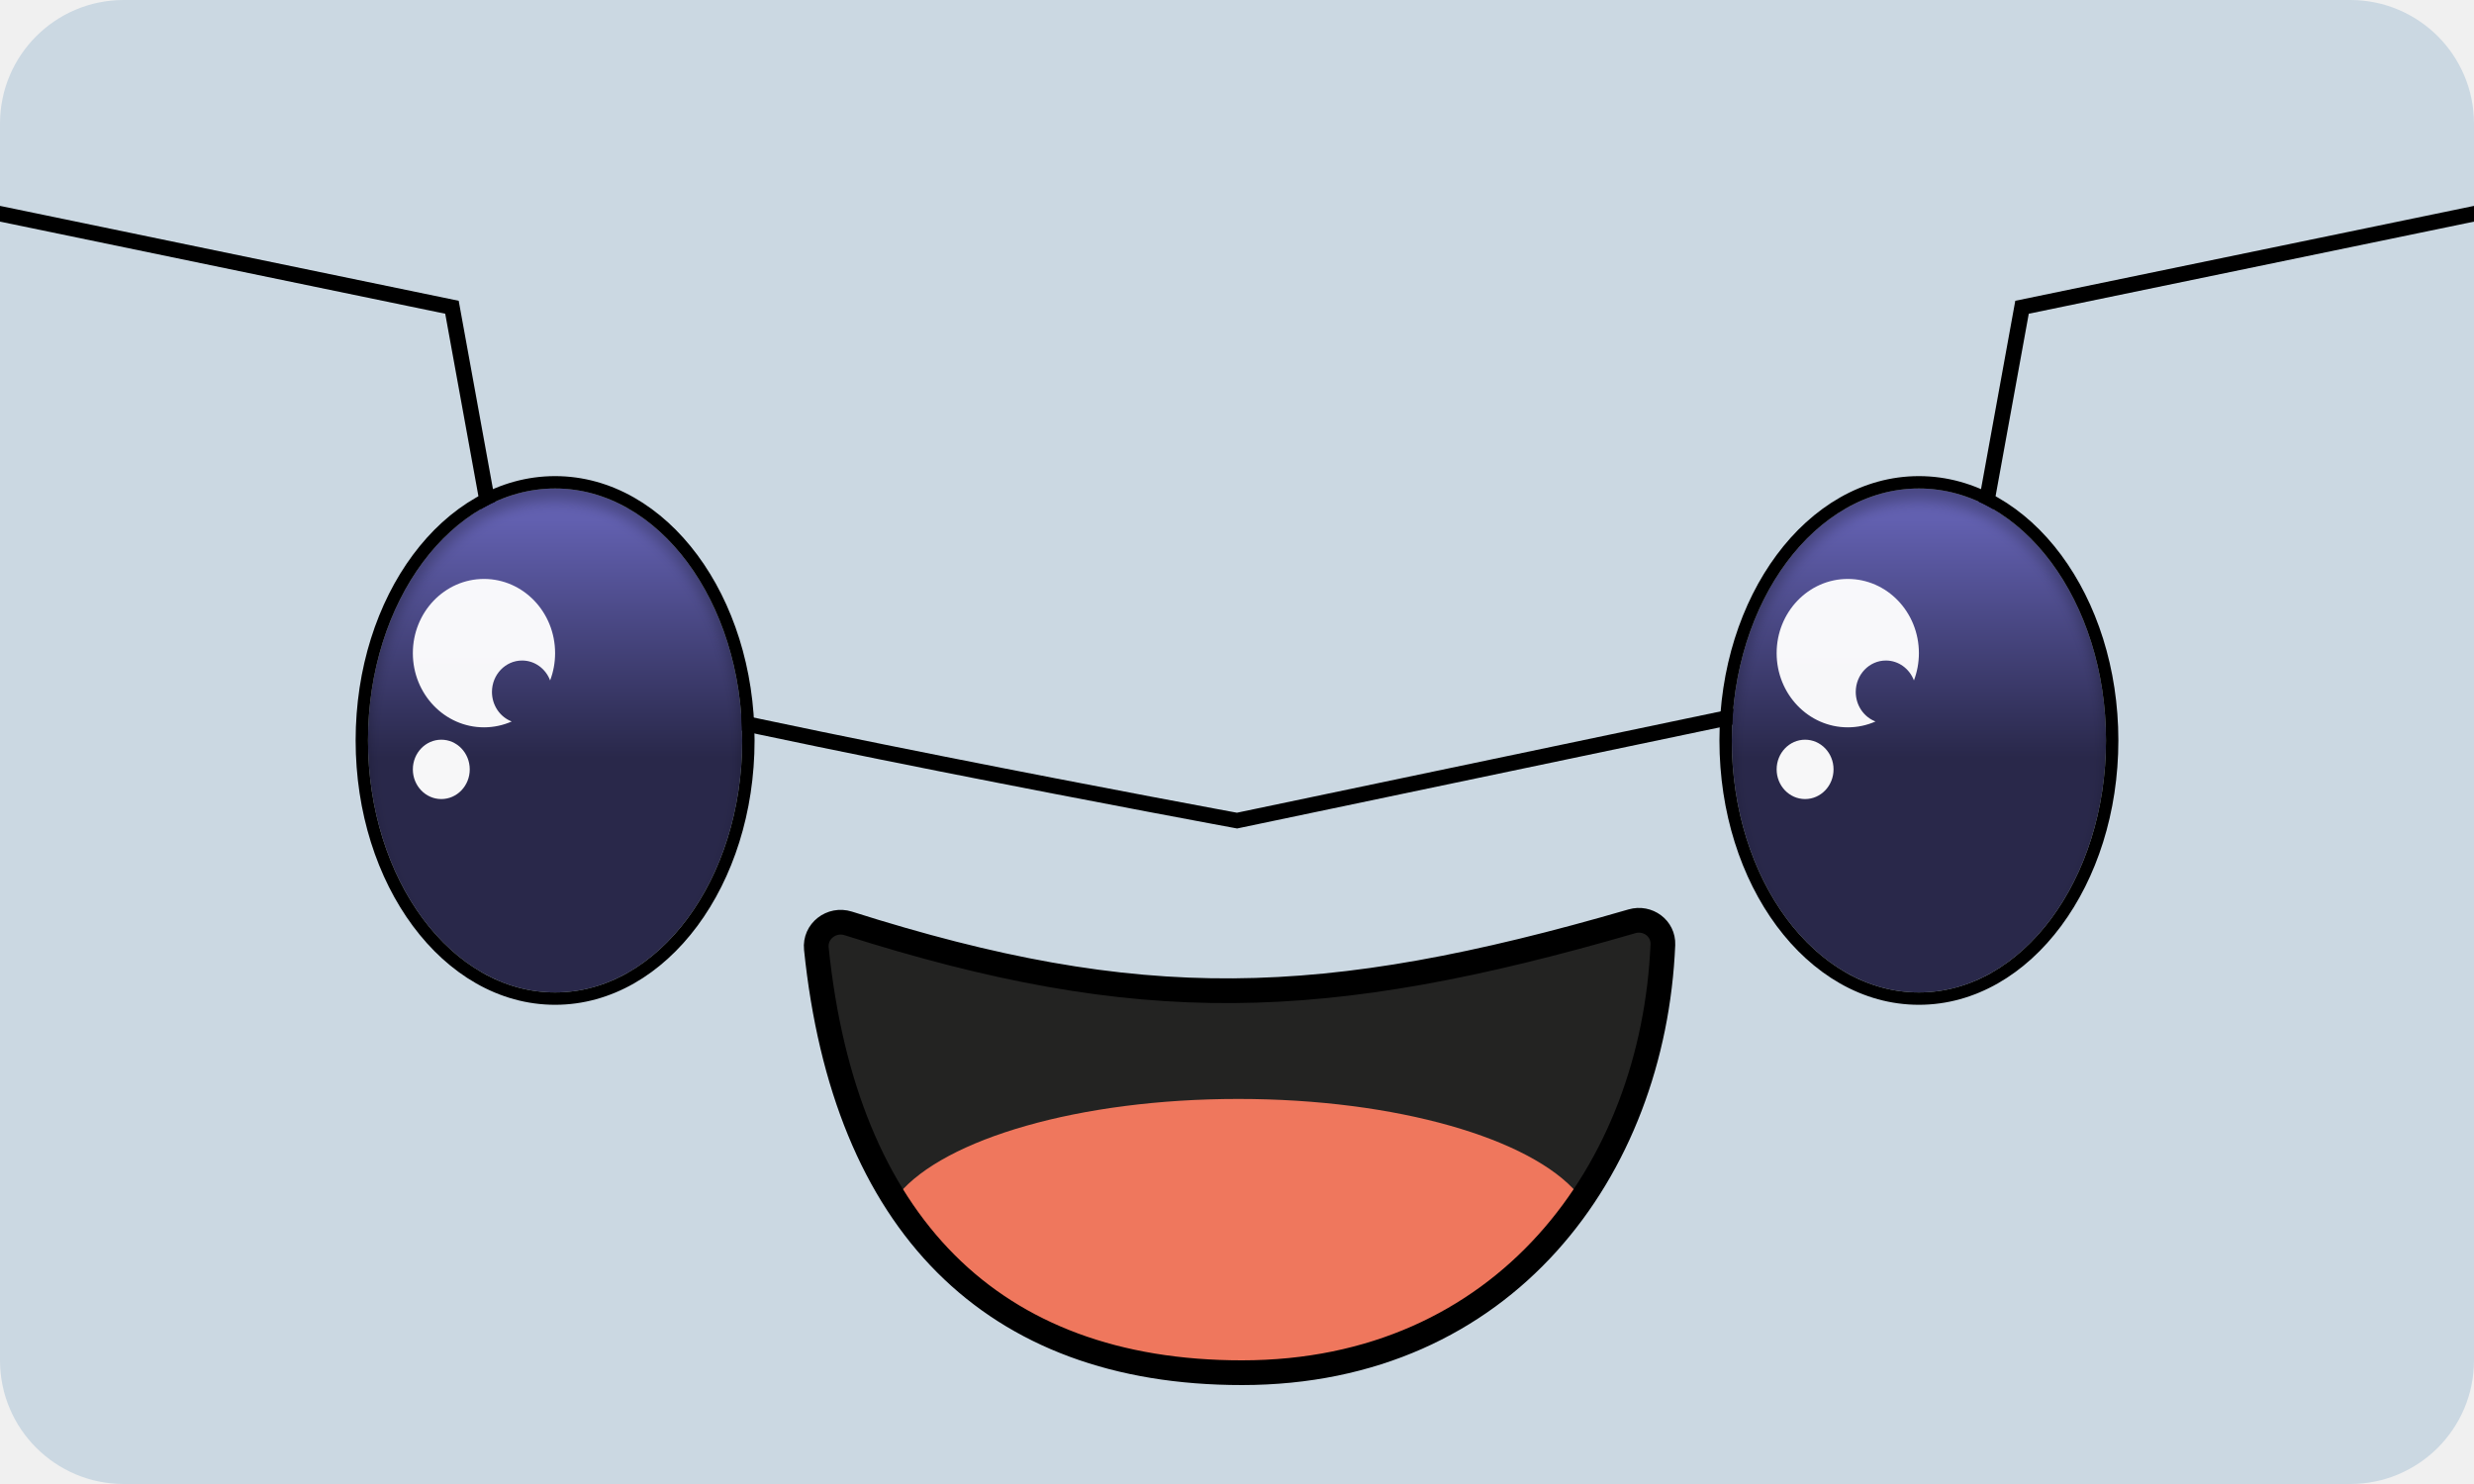
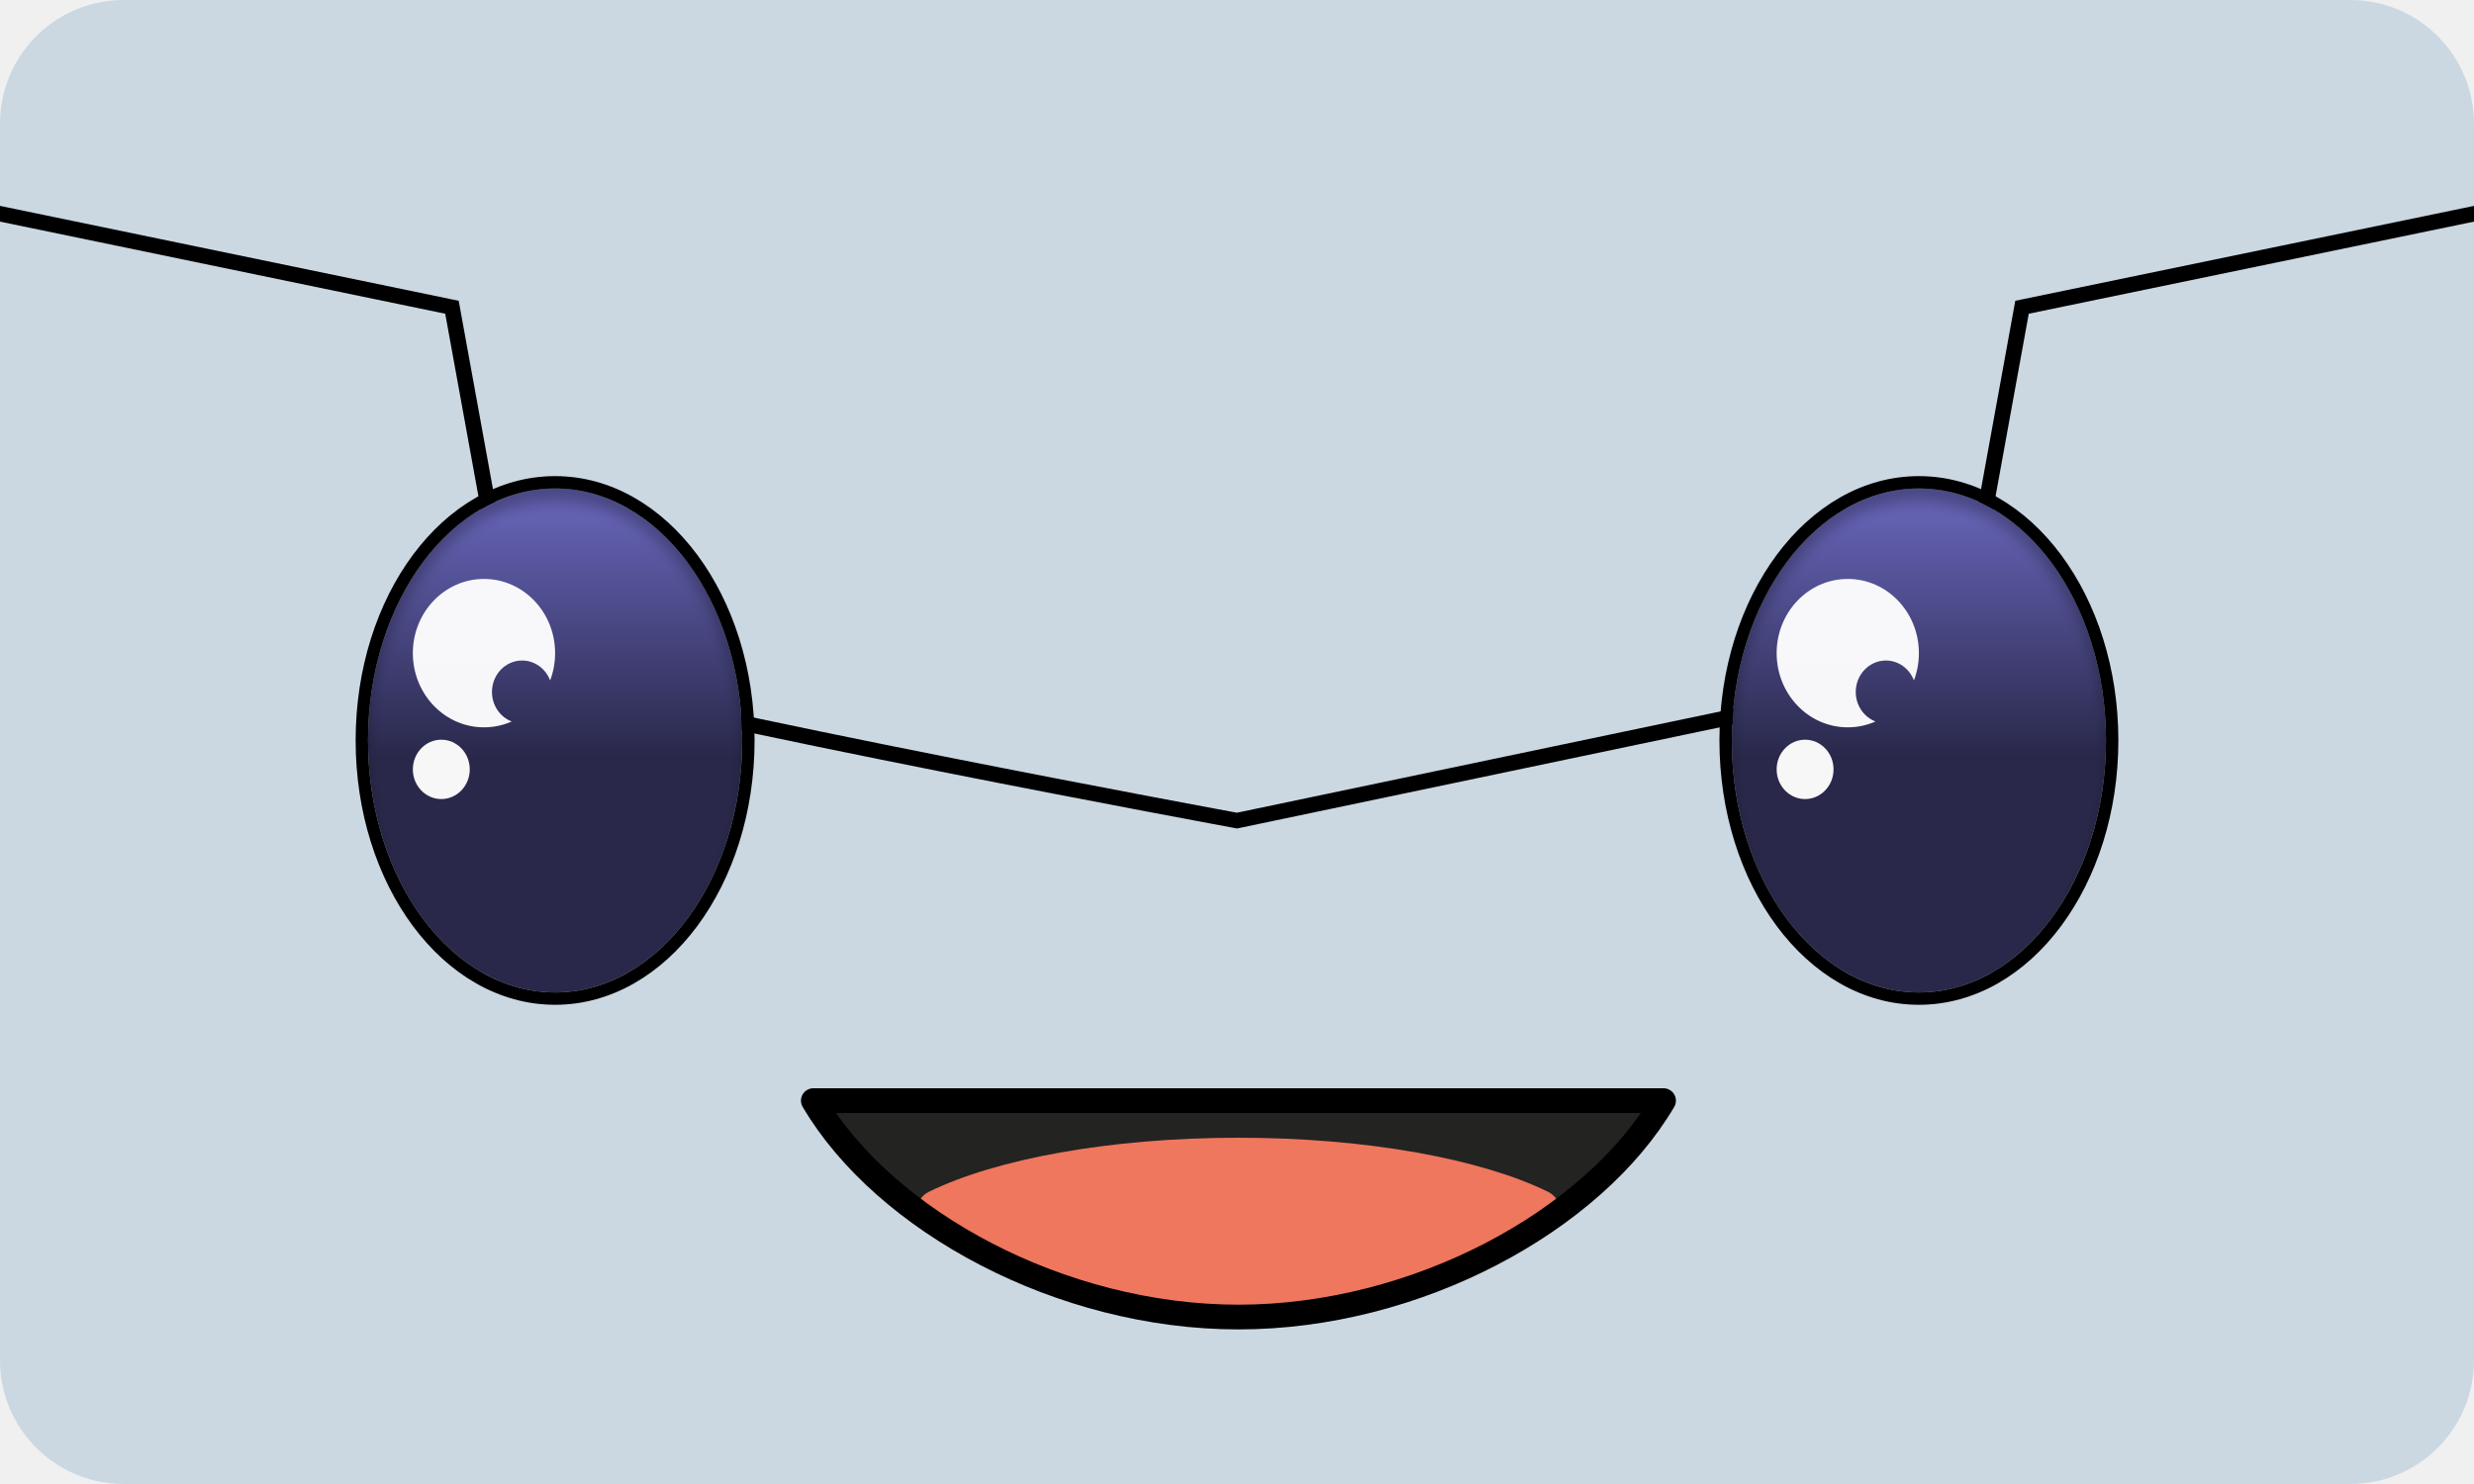
<svg xmlns="http://www.w3.org/2000/svg" width="800" height="480" viewBox="0 0 800 480" fill="none">
-   <g clip-path="url(#clip0_2195_261)">
+   <g clip-path="url(#clip0_2289_105)">
    <rect width="800" height="480" rx="40" fill="#CBD8E2" />
-     <path d="M653.85 99.382L651.374 98.918L651.67 97.289L653.309 96.95L653.85 99.382ZM911.407 46.081L911.947 48.514L654.39 101.815L653.85 99.382L653.309 96.95L910.867 43.649L911.407 46.081ZM653.85 99.382L656.325 99.847L634.693 218.785L632.218 218.321L629.743 217.857L651.374 98.918L653.85 99.382Z" fill="black" />
-     <path d="M146.149 99.382L148.624 98.918L148.328 97.289L146.689 96.95L146.149 99.382ZM-111.409 46.081L-111.949 48.514L145.608 101.815L146.149 99.382L146.689 96.95L-110.869 43.649L-111.409 46.081ZM146.149 99.382L143.673 99.847L165.305 218.785L167.78 218.321L170.255 217.857L148.624 98.918L146.149 99.382Z" fill="black" />
-     <path d="M400.012 265.423L399.558 267.881L400.042 267.971L400.524 267.87L400.012 265.423ZM166.001 216.383L165.308 218.785C194.022 227.046 252.637 239.326 303.962 249.524C329.649 254.628 353.547 259.217 371.023 262.53C379.761 264.187 386.894 265.524 391.843 266.448C394.317 266.91 396.246 267.268 397.556 267.511C398.211 267.632 398.711 267.725 399.048 267.787C399.216 267.818 399.344 267.842 399.429 267.858C399.472 267.866 399.504 267.871 399.525 267.875C399.536 267.877 399.544 267.879 399.55 267.88C399.552 267.88 399.554 267.881 399.556 267.881C399.557 267.881 399.558 267.881 400.012 265.423C400.467 262.964 400.466 262.964 400.465 262.964C400.463 262.964 400.462 262.963 400.459 262.963C400.454 262.962 400.446 262.96 400.435 262.958C400.414 262.954 400.382 262.949 400.339 262.941C400.254 262.925 400.127 262.902 399.959 262.871C399.623 262.808 399.124 262.716 398.47 262.595C397.161 262.352 395.235 261.994 392.763 261.533C387.818 260.61 380.69 259.273 371.957 257.618C354.49 254.306 330.608 249.72 304.939 244.62C253.555 234.41 195.164 222.171 166.693 213.98L166.001 216.383ZM400.012 265.423L400.524 267.87L634.693 218.794L634.182 216.347L633.67 213.9L399.501 262.976L400.012 265.423Z" fill="black" />
-     <g filter="url(#filter0_i_2195_261)">
-       <ellipse cx="179.5" cy="239.5" rx="60.5" ry="81.5" fill="url(#paint0_linear_2195_261)" />
+     <path d="M653.85 99.382L651.374 98.918L651.67 97.289L653.309 96.949L653.85 99.382ZM911.407 46.081L911.947 48.514L654.39 101.814L653.85 99.382L653.309 96.949L910.867 43.648L911.407 46.081ZM653.85 99.382L656.325 99.846L634.693 218.785L632.218 218.32L629.743 217.856L651.374 98.918L653.85 99.382Z" fill="black" />
+     <path d="M146.149 99.382L148.624 98.918L148.328 97.289L146.689 96.949L146.149 99.382ZM-111.409 46.081L-111.949 48.514L145.608 101.814L146.149 99.382L146.689 96.949L-110.869 43.648L-111.409 46.081ZM146.149 99.382L143.673 99.846L165.305 218.785L167.78 218.32L170.255 217.856L148.624 98.918L146.149 99.382Z" fill="black" />
+     <path d="M400.012 265.422L399.558 267.88L400.042 267.97L400.524 267.869L400.012 265.422ZM166.001 216.382L165.308 218.784C194.022 227.045 252.637 239.325 303.962 249.523C329.649 254.627 353.547 259.216 371.023 262.529C379.761 264.186 386.894 265.523 391.843 266.447C394.317 266.909 396.246 267.267 397.556 267.51C398.211 267.631 398.711 267.724 399.048 267.786C399.216 267.817 399.344 267.841 399.429 267.857C399.472 267.865 399.504 267.87 399.525 267.874C399.536 267.876 399.544 267.878 399.55 267.879C399.552 267.879 399.554 267.88 399.556 267.88C399.557 267.88 399.558 267.88 400.012 265.422C400.467 262.963 400.466 262.963 400.465 262.963C400.463 262.963 400.462 262.962 400.459 262.962C400.454 262.961 400.446 262.959 400.435 262.957C400.414 262.953 400.382 262.948 400.339 262.94C400.254 262.924 400.127 262.901 399.959 262.87C399.623 262.807 399.124 262.715 398.47 262.594C397.161 262.351 395.235 261.993 392.763 261.532C387.818 260.609 380.69 259.272 371.957 257.617C354.49 254.305 330.608 249.719 304.939 244.619C253.555 234.409 195.164 222.17 166.693 213.979L166.001 216.382ZM400.012 265.422L400.524 267.869L634.693 218.793L634.182 216.346L633.67 213.899L399.501 262.975L400.012 265.422Z" fill="black" />
+     <g filter="url(#filter0_i_2289_105)">
+       <ellipse cx="179.5" cy="239.5" rx="60.5" ry="81.5" fill="url(#paint0_linear_2289_105)" />
    </g>
    <path d="M179.5 156C196.986 156 212.657 165.552 223.886 180.679C235.115 195.805 242 216.608 242 239.5C242 262.392 235.115 283.195 223.886 298.321C212.657 313.448 196.986 323 179.5 323C162.014 323 146.343 313.448 135.114 298.321C123.885 283.195 117 262.392 117 239.5C117 216.608 123.885 195.805 135.114 180.679C146.343 165.552 162.014 156 179.5 156Z" stroke="black" stroke-width="4" />
    <ellipse opacity="0.96" cx="142.7" cy="248.856" rx="9.2" ry="9.6" fill="white" />
    <path opacity="0.96" d="M156.5 187.256C169.203 187.256 179.5 198.001 179.5 211.256C179.5 214.374 178.929 217.352 177.893 220.085C176.467 216.314 172.946 213.645 168.826 213.645C163.444 213.645 159.081 218.198 159.081 223.813C159.081 228.198 161.741 231.935 165.469 233.362C162.713 234.581 159.682 235.256 156.5 235.256C143.797 235.256 133.5 224.511 133.5 211.256C133.5 198.001 143.797 187.256 156.5 187.256Z" fill="white" />
-     <g filter="url(#filter1_i_2195_261)">
-       <ellipse cx="620.5" cy="239.5" rx="60.5" ry="81.5" fill="url(#paint1_linear_2195_261)" />
+     <g filter="url(#filter1_i_2289_105)">
+       <ellipse cx="620.5" cy="239.5" rx="60.5" ry="81.5" fill="url(#paint1_linear_2289_105)" />
    </g>
    <path d="M620.5 156C637.986 156 653.657 165.552 664.886 180.679C676.115 195.805 683 216.608 683 239.5C683 262.392 676.115 283.195 664.886 298.321C653.657 313.448 637.986 323 620.5 323C603.014 323 587.343 313.448 576.114 298.321C564.885 283.195 558 262.392 558 239.5C558 216.608 564.885 195.805 576.114 180.679C587.343 165.552 603.014 156 620.5 156Z" stroke="black" stroke-width="4" />
    <ellipse opacity="0.96" cx="583.7" cy="248.856" rx="9.2" ry="9.6" fill="white" />
    <path opacity="0.96" d="M597.5 187.256C610.203 187.256 620.5 198.001 620.5 211.256C620.5 214.374 619.929 217.352 618.893 220.085C617.467 216.314 613.946 213.645 609.826 213.645C604.444 213.645 600.081 218.198 600.081 223.813C600.081 228.198 602.741 231.935 606.469 233.362C603.713 234.581 600.682 235.256 597.5 235.256C584.797 235.256 574.5 224.511 574.5 211.256C574.5 198.001 584.797 187.256 597.5 187.256Z" fill="white" />
-     <path d="M527.713 297.994C427.63 327.075 368.484 328.564 274.3 298.679C268.894 296.963 263.396 301.207 263.977 306.848C273.119 395.627 320.592 444 401.583 444C486.57 444 534.629 378.359 537.711 305.564C537.935 300.268 532.804 296.515 527.713 297.994Z" fill="#232322" stroke-width="4.998" stroke="black" />
-     <path d="M400.436 355.454C451.633 355.454 495.036 368.268 510.083 385.999C512.084 388.355 511.903 391.746 510.051 394.221C508.597 396.166 507.092 398.071 505.536 399.934C489.633 418.966 468.481 433.51 442.497 440.961C429.466 442.922 415.278 444 400.436 444C384.795 444 369.882 442.801 356.282 440.635C334.241 434.395 315.743 423.221 301.027 407.315C297.268 403.253 293.764 398.889 290.515 394.23C288.809 391.784 288.682 388.525 290.59 386.233C305.453 368.381 349.013 355.454 400.436 355.454Z" fill="#EF775D" />
-     <path d="M274.3 298.679C368.484 328.564 427.63 327.075 527.713 297.994C532.804 296.515 537.935 300.268 537.711 305.564C534.629 378.359 486.57 444 401.583 444C320.592 444 273.119 395.627 263.977 306.848C263.396 301.207 268.894 296.963 274.3 298.679Z" stroke-width="7.997" stroke="black" />
+     <path d="M263 356H537.93C515 395 458 426 400.465 426C343 426 286 395 263 356Z" fill="#232322" stroke-width="5" stroke-linejoin="round" stroke="black" />
+     <path d="M400.465 368.001C442.293 368.001 479.122 374.956 500.601 385.502C505.388 387.853 505.58 394.184 501.176 397.191C473.337 416.195 436.971 428.501 400.466 428.501C363.994 428.501 327.637 416.188 299.786 397.177C295.379 394.168 295.573 387.834 300.363 385.485C321.847 374.948 358.66 368.001 400.465 368.001Z" fill="#EF775D" />
+     <path d="M263 356H537.93C515 395 458 426 400.465 426C343 426 286 395 263 356Z" stroke-width="8" stroke-linejoin="round" stroke="black" />
  </g>
  <defs>
-     <filter id="filter0_i_2195_261" x="115" y="154" width="129" height="175" filterUnits="userSpaceOnUse" color-interpolation-filters="sRGB">
+     <filter id="filter0_i_2289_105" x="115" y="154" width="129" height="175" filterUnits="userSpaceOnUse" color-interpolation-filters="sRGB">
      <feFlood flood-opacity="0" result="BackgroundImageFix" />
      <feBlend mode="normal" in="SourceGraphic" in2="BackgroundImageFix" result="shape" />
      <feColorMatrix in="SourceAlpha" type="matrix" values="0 0 0 0 0 0 0 0 0 0 0 0 0 0 0 0 0 0 127 0" result="hardAlpha" />
      <feOffset dy="4" />
      <feGaussianBlur stdDeviation="2" />
      <feComposite in2="hardAlpha" operator="arithmetic" k2="-1" k3="1" />
      <feColorMatrix type="matrix" values="0 0 0 0 0 0 0 0 0 0 0 0 0 0 0 0 0 0 0.25 0" />
-       <feBlend mode="normal" in2="shape" result="effect1_innerShadow_2195_261" />
+       <feBlend mode="normal" in2="shape" result="effect1_innerShadow_2289_105" />
    </filter>
-     <filter id="filter1_i_2195_261" x="556" y="154" width="129" height="175" filterUnits="userSpaceOnUse" color-interpolation-filters="sRGB">
+     <filter id="filter1_i_2289_105" x="556" y="154" width="129" height="175" filterUnits="userSpaceOnUse" color-interpolation-filters="sRGB">
      <feFlood flood-opacity="0" result="BackgroundImageFix" />
      <feBlend mode="normal" in="SourceGraphic" in2="BackgroundImageFix" result="shape" />
      <feColorMatrix in="SourceAlpha" type="matrix" values="0 0 0 0 0 0 0 0 0 0 0 0 0 0 0 0 0 0 127 0" result="hardAlpha" />
      <feOffset dy="4" />
      <feGaussianBlur stdDeviation="2" />
      <feComposite in2="hardAlpha" operator="arithmetic" k2="-1" k3="1" />
      <feColorMatrix type="matrix" values="0 0 0 0 0 0 0 0 0 0 0 0 0 0 0 0 0 0 0.25 0" />
-       <feBlend mode="normal" in2="shape" result="effect1_innerShadow_2195_261" />
+       <feBlend mode="normal" in2="shape" result="effect1_innerShadow_2289_105" />
    </filter>
-     <linearGradient id="paint0_linear_2195_261" x1="179.5" y1="158" x2="179.5" y2="321" gradientUnits="userSpaceOnUse">
+     <linearGradient id="paint0_linear_2289_105" x1="179.5" y1="158" x2="179.5" y2="321" gradientUnits="userSpaceOnUse">
      <stop offset="0.062" stop-color="#6260B0" />
      <stop offset="0.534" stop-color="#29284A" />
    </linearGradient>
-     <linearGradient id="paint1_linear_2195_261" x1="620.5" y1="158" x2="620.5" y2="321" gradientUnits="userSpaceOnUse">
+     <linearGradient id="paint1_linear_2289_105" x1="620.5" y1="158" x2="620.5" y2="321" gradientUnits="userSpaceOnUse">
      <stop offset="0.062" stop-color="#6260B0" />
      <stop offset="0.534" stop-color="#29284A" />
    </linearGradient>
-     <clipPath id="clip0_2195_261">
+     <clipPath id="clip0_2289_105">
      <rect width="800" height="480" rx="40" fill="white" />
    </clipPath>
  </defs>
</svg>
